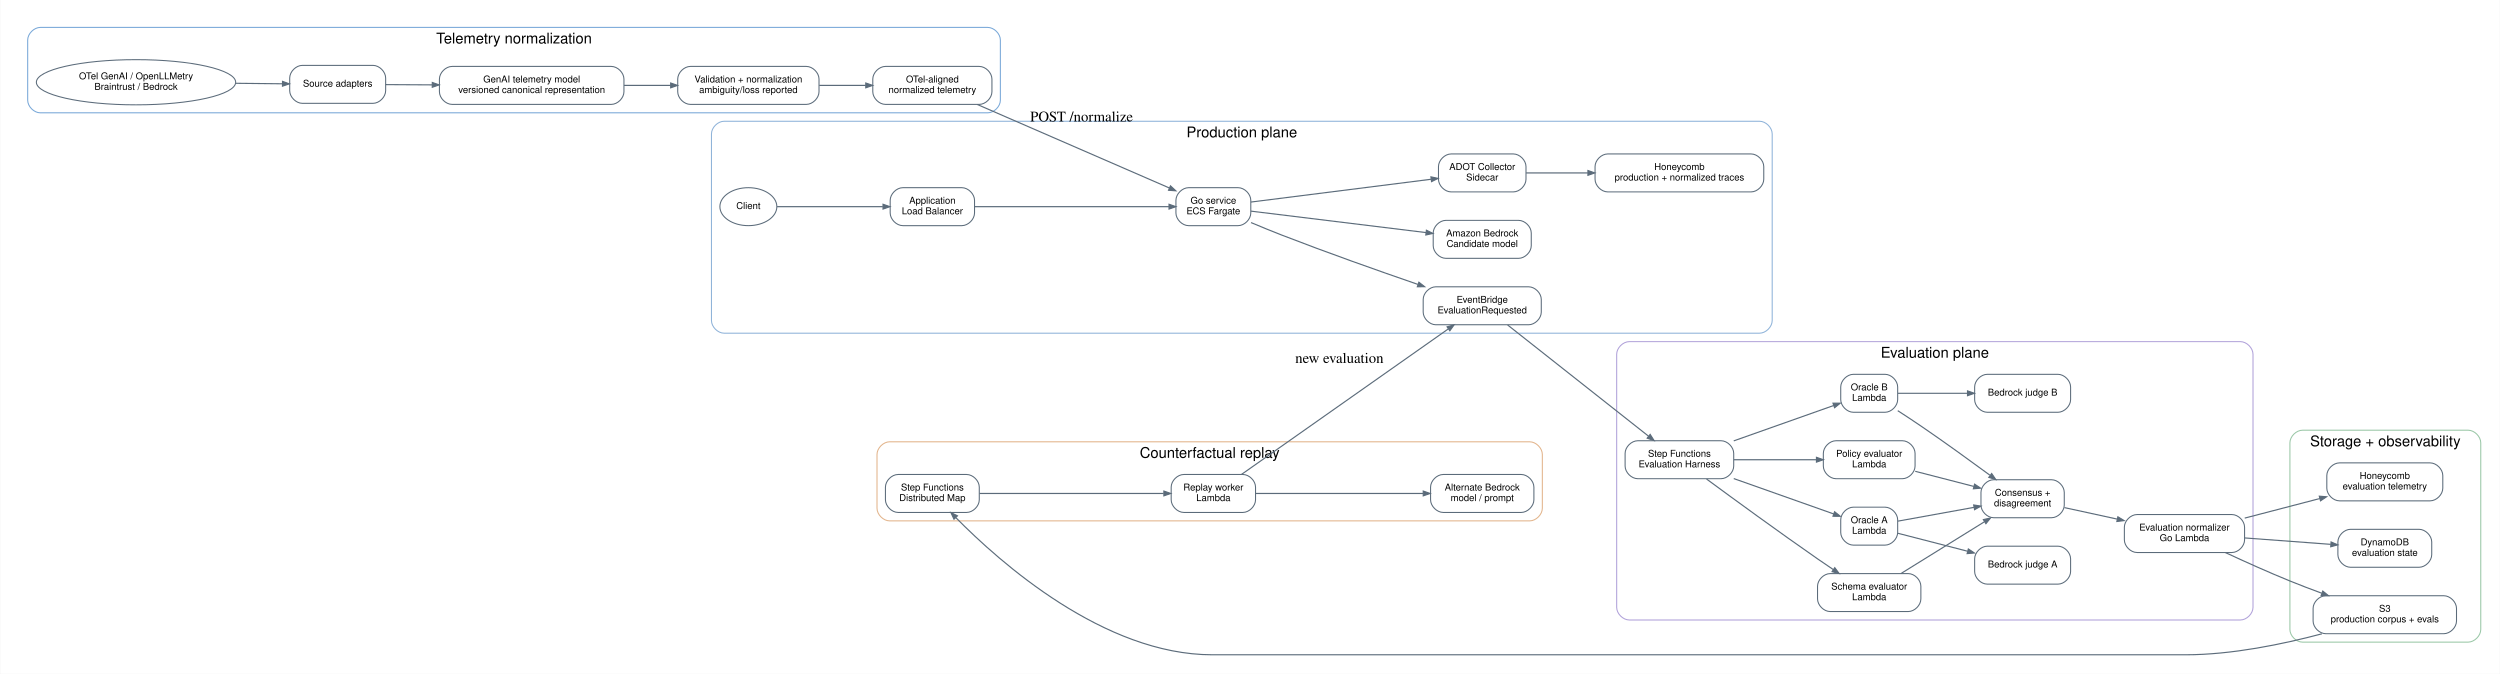
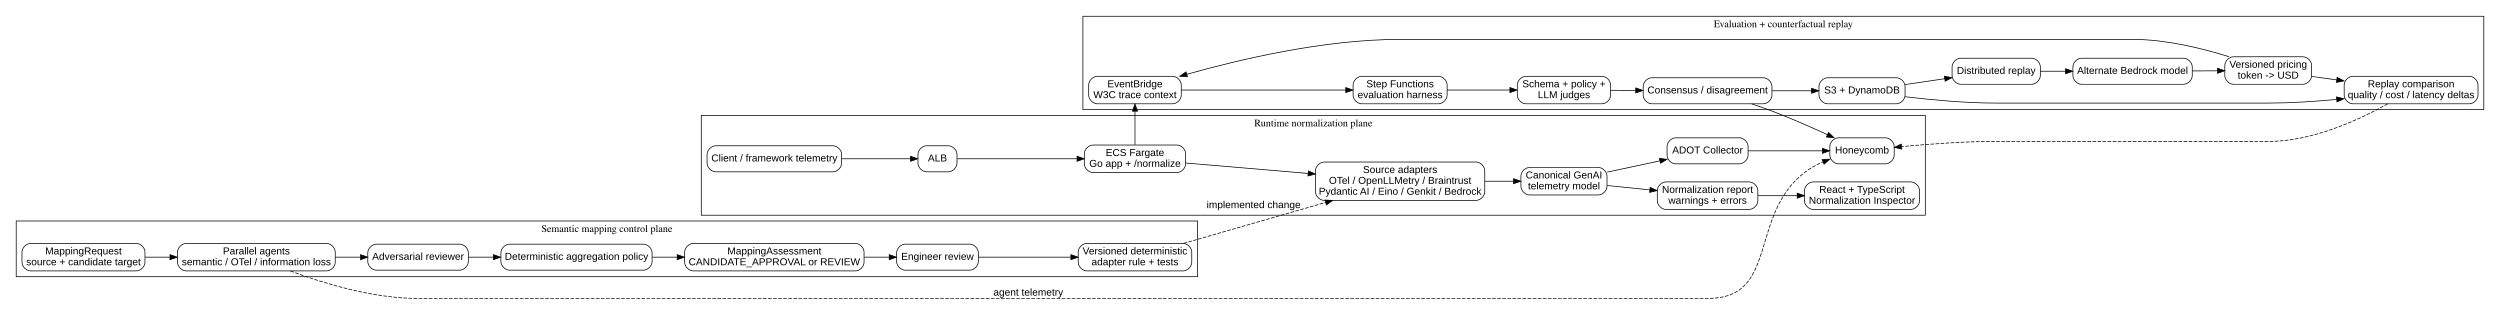
- <svg xmlns="http://www.w3.org/2000/svg" width="2371pt" height="639pt" viewBox="0.00 0.00 2370.50 639.00">
-   <g id="graph0" class="graph" transform="scale(1 1) rotate(0) translate(18 621)">
-     <polygon fill="white" stroke="transparent" points="-18,18 -18,-621 2352.5,-621 2352.5,18 -18,18" />
+ <svg xmlns="http://www.w3.org/2000/svg" width="3456pt" height="427pt" viewBox="0.00 0.00 3455.80 426.80">
+   <g id="graph0" class="graph" transform="scale(1 1) rotate(0) translate(14.4 412.4)">
+     <polygon fill="white" stroke="transparent" points="-14.4,14.4 -14.4,-412.4 3441.4,-412.4 3441.4,14.4 -14.4,14.4" />
    <g id="clust1" class="cluster">
-       <path fill="white" stroke="#79a8d8" d="M20,-514C20,-514 918.5,-514 918.5,-514 924.5,-514 930.5,-520 930.5,-526 930.5,-526 930.5,-583 930.5,-583 930.5,-589 924.5,-595 918.5,-595 918.5,-595 20,-595 20,-595 14,-595 8,-589 8,-583 8,-583 8,-526 8,-526 8,-520 14,-514 20,-514" />
-       <text text-anchor="middle" x="469.25" y="-579.8" font-family="Helvetica,sans-Serif" font-size="14.00">Telemetry normalization</text>
+       <polygon fill="none" stroke="black" points="955,-115 955,-253 2647,-253 2647,-115 955,-115" />
+       <text text-anchor="middle" x="1801" y="-237.8" font-family="Times,serif" font-size="14.00">Runtime normalization plane</text>
    </g>
    <g id="clust2" class="cluster">
-       <path fill="white" stroke="#8fb3d9" d="M668.5,-305C668.5,-305 1650.5,-305 1650.5,-305 1656.5,-305 1662.5,-311 1662.5,-317 1662.5,-317 1662.5,-494 1662.5,-494 1662.5,-500 1656.5,-506 1650.5,-506 1650.5,-506 668.5,-506 668.5,-506 662.5,-506 656.5,-500 656.5,-494 656.5,-494 656.5,-317 656.5,-317 656.5,-311 662.5,-305 668.5,-305" />
-       <text text-anchor="middle" x="1159.5" y="-490.8" font-family="Helvetica,sans-Serif" font-size="14.00">Production plane</text>
+       <polygon fill="none" stroke="black" points="1482.5,-261 1482.5,-390 3419,-390 3419,-261 1482.5,-261" />
+       <text text-anchor="middle" x="2450.75" y="-374.8" font-family="Times,serif" font-size="14.00">Evaluation + counterfactual replay</text>
    </g>
    <g id="clust3" class="cluster">
-       <path fill="white" stroke="#b0a1d9" d="M1527,-33C1527,-33 2106.5,-33 2106.5,-33 2112.5,-33 2118.5,-39 2118.5,-45 2118.5,-45 2118.5,-285 2118.5,-285 2118.5,-291 2112.5,-297 2106.5,-297 2106.5,-297 1527,-297 1527,-297 1521,-297 1515,-291 1515,-285 1515,-285 1515,-45 1515,-45 1515,-39 1521,-33 1527,-33" />
-       <text text-anchor="middle" x="1816.75" y="-281.8" font-family="Helvetica,sans-Serif" font-size="14.00">Evaluation plane</text>
-     </g>
-     <g id="clust4" class="cluster">
-       <path fill="white" stroke="#9ac7a7" d="M2165.5,-12C2165.5,-12 2322.5,-12 2322.5,-12 2328.5,-12 2334.5,-18 2334.5,-24 2334.5,-24 2334.5,-201 2334.5,-201 2334.5,-207 2328.5,-213 2322.5,-213 2322.5,-213 2165.5,-213 2165.5,-213 2159.5,-213 2153.5,-207 2153.5,-201 2153.5,-201 2153.5,-24 2153.5,-24 2153.5,-18 2159.5,-12 2165.5,-12" />
-       <text text-anchor="middle" x="2244" y="-197.8" font-family="Helvetica,sans-Serif" font-size="14.00">Storage + observability</text>
-     </g>
-     <g id="clust5" class="cluster">
-       <path fill="white" stroke="#e2b48b" d="M825.5,-127C825.5,-127 1432.5,-127 1432.5,-127 1438.5,-127 1444.5,-133 1444.5,-139 1444.5,-139 1444.5,-190 1444.5,-190 1444.5,-196 1438.5,-202 1432.5,-202 1432.5,-202 825.5,-202 825.5,-202 819.5,-202 813.5,-196 813.5,-190 813.5,-190 813.5,-139 813.5,-139 813.5,-133 819.5,-127 825.5,-127" />
-       <text text-anchor="middle" x="1129" y="-186.8" font-family="Helvetica,sans-Serif" font-size="14.00">Counterfactual replay</text>
+       <polygon fill="none" stroke="black" points="8,-30 8,-107 1641,-107 1641,-30 8,-30" />
+       <text text-anchor="middle" x="824.5" y="-91.8" font-family="Times,serif" font-size="14.00">Semantic mapping control plane</text>
    </g>
    <g id="node1" class="node">
-       <ellipse fill="white" stroke="#5b6b7a" cx="110.75" cy="-543" rx="94.51" ry="21.43" />
-       <text text-anchor="middle" x="110.75" y="-545.8" font-family="Helvetica,sans-Serif" font-size="9.00">OTel GenAI / OpenLLMetry</text>
-       <text text-anchor="middle" x="110.75" y="-535.8" font-family="Helvetica,sans-Serif" font-size="9.00">Braintrust / Bedrock</text>
+       <path fill="none" stroke="black" d="M1137,-211C1137,-211 975,-211 975,-211 969,-211 963,-205 963,-199 963,-199 963,-187 963,-187 963,-181 969,-175 975,-175 975,-175 1137,-175 1137,-175 1143,-175 1149,-181 1149,-187 1149,-187 1149,-199 1149,-199 1149,-205 1143,-211 1137,-211" />
+       <text text-anchor="middle" x="1056" y="-189.3" font-family="Arial" font-size="14.00">Client / framework telemetry</text>
    </g>
    <g id="node2" class="node">
-       <path fill="white" stroke="#5b6b7a" d="M335.5,-559C335.5,-559 268.5,-559 268.5,-559 262.5,-559 256.5,-553 256.5,-547 256.5,-547 256.5,-535 256.5,-535 256.5,-529 262.5,-523 268.5,-523 268.5,-523 335.5,-523 335.5,-523 341.5,-523 347.5,-529 347.5,-535 347.5,-535 347.5,-547 347.5,-547 347.5,-553 341.5,-559 335.5,-559" />
-       <text text-anchor="middle" x="302" y="-538.8" font-family="Helvetica,sans-Serif" font-size="9.00">Source adapters</text>
+       <path fill="none" stroke="black" d="M1296.5,-211C1296.5,-211 1266.5,-211 1266.5,-211 1260.5,-211 1254.5,-205 1254.5,-199 1254.5,-199 1254.5,-187 1254.5,-187 1254.5,-181 1260.5,-175 1266.5,-175 1266.5,-175 1296.5,-175 1296.5,-175 1302.5,-175 1308.5,-181 1308.5,-187 1308.5,-187 1308.5,-199 1308.5,-199 1308.5,-205 1302.5,-211 1296.5,-211" />
+       <text text-anchor="middle" x="1281.5" y="-189.3" font-family="Arial" font-size="14.00">ALB</text>
    </g>
    <g id="edge1" class="edge">
-       <path fill="none" stroke="#5b6b7a" stroke-width="1.1" d="M205.55,-542.01C220.72,-541.85 235.93,-541.69 249.6,-541.54" />
-       <polygon fill="#5b6b7a" stroke="#5b6b7a" stroke-width="1.1" points="249.71,-543.82 256.18,-541.47 249.66,-539.27 249.71,-543.82" />
+       <path fill="none" stroke="black" d="M1149.2,-193C1182.59,-193 1218.39,-193 1244.16,-193" />
+       <polygon fill="black" stroke="black" points="1244.21,-196.5 1254.21,-193 1244.21,-189.5 1244.21,-196.5" />
    </g>
    <g id="node3" class="node">
-       <path fill="white" stroke="#5b6b7a" d="M561.5,-558C561.5,-558 410.5,-558 410.5,-558 404.5,-558 398.5,-552 398.5,-546 398.5,-546 398.5,-534 398.5,-534 398.5,-528 404.5,-522 410.5,-522 410.5,-522 561.5,-522 561.5,-522 567.5,-522 573.5,-528 573.5,-534 573.5,-534 573.5,-546 573.5,-546 573.5,-552 567.5,-558 561.5,-558" />
-       <text text-anchor="middle" x="486" y="-542.8" font-family="Helvetica,sans-Serif" font-size="9.00">GenAI telemetry model</text>
-       <text text-anchor="middle" x="486" y="-532.8" font-family="Helvetica,sans-Serif" font-size="9.00">versioned canonical representation</text>
+       <path fill="none" stroke="black" d="M1612.5,-212C1612.5,-212 1496.5,-212 1496.5,-212 1490.5,-212 1484.5,-206 1484.5,-200 1484.5,-200 1484.5,-186 1484.5,-186 1484.5,-180 1490.5,-174 1496.5,-174 1496.5,-174 1612.5,-174 1612.5,-174 1618.5,-174 1624.5,-180 1624.5,-186 1624.5,-186 1624.5,-200 1624.5,-200 1624.5,-206 1618.5,-212 1612.5,-212" />
+       <text text-anchor="middle" x="1554.5" y="-196.8" font-family="Arial" font-size="14.00">ECS Fargate</text>
+       <text text-anchor="middle" x="1554.5" y="-181.8" font-family="Arial" font-size="14.00">Go app + /normalize</text>
    </g>
    <g id="edge2" class="edge">
-       <path fill="none" stroke="#5b6b7a" stroke-width="1.1" d="M347.53,-540.76C360.97,-540.68 376.26,-540.6 391.65,-540.51" />
-       <polygon fill="#5b6b7a" stroke="#5b6b7a" stroke-width="1.1" points="391.75,-542.79 398.24,-540.48 391.73,-538.24 391.75,-542.79" />
+       <path fill="none" stroke="black" d="M1308.98,-193C1346.91,-193 1418.29,-193 1474.18,-193" />
+       <polygon fill="black" stroke="black" points="1474.42,-196.5 1484.42,-193 1474.42,-189.5 1474.42,-196.5" />
    </g>
    <g id="node4" class="node">
-       <path fill="white" stroke="#5b6b7a" d="M746.5,-558C746.5,-558 636.5,-558 636.5,-558 630.5,-558 624.5,-552 624.5,-546 624.5,-546 624.5,-534 624.5,-534 624.5,-528 630.5,-522 636.5,-522 636.5,-522 746.5,-522 746.5,-522 752.5,-522 758.5,-528 758.5,-534 758.5,-534 758.5,-546 758.5,-546 758.5,-552 752.5,-558 746.5,-558" />
-       <text text-anchor="middle" x="691.5" y="-542.8" font-family="Helvetica,sans-Serif" font-size="9.00">Validation + normalization</text>
-       <text text-anchor="middle" x="691.5" y="-532.8" font-family="Helvetica,sans-Serif" font-size="9.00">ambiguity/loss reported</text>
+       <path fill="none" stroke="black" d="M2026,-188.5C2026,-188.5 1816,-188.5 1816,-188.5 1810,-188.5 1804,-182.5 1804,-176.5 1804,-176.5 1804,-147.5 1804,-147.5 1804,-141.5 1810,-135.5 1816,-135.5 1816,-135.5 2026,-135.5 2026,-135.5 2032,-135.5 2038,-141.5 2038,-147.5 2038,-147.5 2038,-176.5 2038,-176.5 2038,-182.5 2032,-188.5 2026,-188.5" />
+       <text text-anchor="middle" x="1921" y="-173.3" font-family="Arial" font-size="14.00">Source adapters</text>
+       <text text-anchor="middle" x="1921" y="-158.3" font-family="Arial" font-size="14.00">OTel / OpenLLMetry / Braintrust</text>
+       <text text-anchor="middle" x="1921" y="-143.3" font-family="Arial" font-size="14.00">Pydantic AI / Eino / Genkit / Bedrock</text>
    </g>
    <g id="edge3" class="edge">
-       <path fill="none" stroke="#5b6b7a" stroke-width="1.1" d="M573.6,-540C588.33,-540 603.49,-540 617.82,-540" />
-       <polygon fill="#5b6b7a" stroke="#5b6b7a" stroke-width="1.1" points="617.83,-542.28 624.33,-540 617.83,-537.73 617.83,-542.28" />
+       <path fill="none" stroke="black" d="M1624.92,-187.1C1672.56,-183.04 1737.16,-177.55 1793.77,-172.74" />
+       <polygon fill="black" stroke="black" points="1794.21,-176.21 1803.88,-171.88 1793.62,-169.24 1794.21,-176.21" />
+     </g>
+     <g id="node10" class="node">
+       <path fill="none" stroke="black" d="M1606.5,-307C1606.5,-307 1502.5,-307 1502.5,-307 1496.5,-307 1490.5,-301 1490.5,-295 1490.5,-295 1490.5,-281 1490.5,-281 1490.5,-275 1496.5,-269 1502.5,-269 1502.5,-269 1606.5,-269 1606.5,-269 1612.5,-269 1618.5,-275 1618.5,-281 1618.5,-281 1618.5,-295 1618.5,-295 1618.5,-301 1612.5,-307 1606.5,-307" />
+       <text text-anchor="middle" x="1554.5" y="-291.8" font-family="Arial" font-size="14.00">EventBridge</text>
+       <text text-anchor="middle" x="1554.5" y="-276.8" font-family="Arial" font-size="14.00">W3C trace context</text>
+     </g>
+     <g id="edge9" class="edge">
+       <path fill="none" stroke="black" d="M1554.5,-212.3C1554.5,-227.74 1554.5,-243.19 1554.5,-258.63" />
+       <polygon fill="black" stroke="black" points="1551,-258.78 1554.5,-268.78 1558,-258.78 1551,-258.78" />
    </g>
    <g id="node5" class="node">
-       <path fill="white" stroke="#5b6b7a" d="M910.5,-558C910.5,-558 821.5,-558 821.5,-558 815.5,-558 809.5,-552 809.5,-546 809.5,-546 809.5,-534 809.5,-534 809.5,-528 815.5,-522 821.5,-522 821.5,-522 910.5,-522 910.5,-522 916.5,-522 922.5,-528 922.5,-534 922.5,-534 922.5,-546 922.5,-546 922.5,-552 916.5,-558 910.5,-558" />
-       <text text-anchor="middle" x="866" y="-542.8" font-family="Helvetica,sans-Serif" font-size="9.00">OTel-aligned</text>
-       <text text-anchor="middle" x="866" y="-532.8" font-family="Helvetica,sans-Serif" font-size="9.00">normalized telemetry</text>
+       <path fill="none" stroke="black" d="M2195,-181C2195,-181 2100,-181 2100,-181 2094,-181 2088,-175 2088,-169 2088,-169 2088,-155 2088,-155 2088,-149 2094,-143 2100,-143 2100,-143 2195,-143 2195,-143 2201,-143 2207,-149 2207,-155 2207,-155 2207,-169 2207,-169 2207,-175 2201,-181 2195,-181" />
+       <text text-anchor="middle" x="2147.5" y="-165.8" font-family="Arial" font-size="14.00">Canonical GenAI</text>
+       <text text-anchor="middle" x="2147.5" y="-150.8" font-family="Arial" font-size="14.00">telemetry model</text>
    </g>
    <g id="edge4" class="edge">
-       <path fill="none" stroke="#5b6b7a" stroke-width="1.1" d="M758.7,-540C773.21,-540 788.51,-540 802.84,-540" />
-       <polygon fill="#5b6b7a" stroke="#5b6b7a" stroke-width="1.1" points="802.86,-542.28 809.36,-540 802.86,-537.73 802.86,-542.28" />
+       <path fill="none" stroke="black" d="M2038.2,-162C2051.65,-162 2065.03,-162 2077.57,-162" />
+       <polygon fill="black" stroke="black" points="2077.87,-165.5 2087.87,-162 2077.87,-158.5 2077.87,-165.5" />
+     </g>
+     <g id="node6" class="node">
+       <path fill="none" stroke="black" d="M2403.5,-161C2403.5,-161 2288.5,-161 2288.5,-161 2282.5,-161 2276.5,-155 2276.5,-149 2276.5,-149 2276.5,-135 2276.5,-135 2276.5,-129 2282.5,-123 2288.5,-123 2288.5,-123 2403.5,-123 2403.5,-123 2409.5,-123 2415.5,-129 2415.5,-135 2415.5,-135 2415.5,-149 2415.5,-149 2415.5,-155 2409.5,-161 2403.5,-161" />
+       <text text-anchor="middle" x="2346" y="-145.8" font-family="Arial" font-size="14.00">Normalization report</text>
+       <text text-anchor="middle" x="2346" y="-130.8" font-family="Arial" font-size="14.00">warnings + errors</text>
+     </g>
+     <g id="edge5" class="edge">
+       <path fill="none" stroke="black" d="M2207.19,-156.03C2225.68,-154.14 2246.41,-152.03 2266.07,-150.03" />
+       <polygon fill="black" stroke="black" points="2266.65,-153.49 2276.24,-149 2265.94,-146.53 2266.65,-153.49" />
    </g>
    <g id="node8" class="node">
-       <path fill="white" stroke="#5b6b7a" d="M1156,-443C1156,-443 1109,-443 1109,-443 1103,-443 1097,-437 1097,-431 1097,-431 1097,-419 1097,-419 1097,-413 1103,-407 1109,-407 1109,-407 1156,-407 1156,-407 1162,-407 1168,-413 1168,-419 1168,-419 1168,-431 1168,-431 1168,-437 1162,-443 1156,-443" />
-       <text text-anchor="middle" x="1132.5" y="-427.8" font-family="Helvetica,sans-Serif" font-size="9.00">Go service</text>
-       <text text-anchor="middle" x="1132.5" y="-417.8" font-family="Helvetica,sans-Serif" font-size="9.00">ECS Fargate</text>
+       <path fill="none" stroke="black" d="M2390,-222C2390,-222 2302,-222 2302,-222 2296,-222 2290,-216 2290,-210 2290,-210 2290,-198 2290,-198 2290,-192 2296,-186 2302,-186 2302,-186 2390,-186 2390,-186 2396,-186 2402,-192 2402,-198 2402,-198 2402,-210 2402,-210 2402,-216 2396,-222 2390,-222" />
+       <text text-anchor="middle" x="2346" y="-200.3" font-family="Arial" font-size="14.00">ADOT Collector</text>
+     </g>
+     <g id="edge7" class="edge">
+       <path fill="none" stroke="black" d="M2207.19,-174.54C2230.15,-179.45 2256.56,-185.1 2280.09,-190.13" />
+       <polygon fill="black" stroke="black" points="2279.46,-193.57 2289.97,-192.24 2280.93,-186.73 2279.46,-193.57" />
+     </g>
+     <g id="node7" class="node">
+       <path fill="none" stroke="black" d="M2627,-161C2627,-161 2492,-161 2492,-161 2486,-161 2480,-155 2480,-149 2480,-149 2480,-135 2480,-135 2480,-129 2486,-123 2492,-123 2492,-123 2627,-123 2627,-123 2633,-123 2639,-129 2639,-135 2639,-135 2639,-149 2639,-149 2639,-155 2633,-161 2627,-161" />
+       <text text-anchor="middle" x="2559.5" y="-145.8" font-family="Arial" font-size="14.00">React + TypeScript</text>
+       <text text-anchor="middle" x="2559.5" y="-130.8" font-family="Arial" font-size="14.00">Normalization Inspector</text>
+     </g>
+     <g id="edge6" class="edge">
+       <path fill="none" stroke="black" d="M2415.67,-142C2432.89,-142 2451.61,-142 2469.66,-142" />
+       <polygon fill="black" stroke="black" points="2469.9,-145.5 2479.9,-142 2469.9,-138.5 2469.9,-145.5" />
+     </g>
+     <g id="node9" class="node">
+       <path fill="none" stroke="black" d="M2592,-222C2592,-222 2527,-222 2527,-222 2521,-222 2515,-216 2515,-210 2515,-210 2515,-198 2515,-198 2515,-192 2521,-186 2527,-186 2527,-186 2592,-186 2592,-186 2598,-186 2604,-192 2604,-198 2604,-198 2604,-210 2604,-210 2604,-216 2598,-222 2592,-222" />
+       <text text-anchor="middle" x="2559.5" y="-200.3" font-family="Arial" font-size="14.00">Honeycomb</text>
+     </g>
+     <g id="edge8" class="edge">
+       <path fill="none" stroke="black" d="M2402.02,-204C2433.58,-204 2473.04,-204 2504.44,-204" />
+       <polygon fill="black" stroke="black" points="2504.75,-207.5 2514.75,-204 2504.75,-200.5 2504.75,-207.5" />
+     </g>
+     <g id="node11" class="node">
+       <path fill="none" stroke="black" d="M1974,-307C1974,-307 1868,-307 1868,-307 1862,-307 1856,-301 1856,-295 1856,-295 1856,-281 1856,-281 1856,-275 1862,-269 1868,-269 1868,-269 1974,-269 1974,-269 1980,-269 1986,-275 1986,-281 1986,-281 1986,-295 1986,-295 1986,-301 1980,-307 1974,-307" />
+       <text text-anchor="middle" x="1921" y="-291.8" font-family="Arial" font-size="14.00">Step Functions</text>
+       <text text-anchor="middle" x="1921" y="-276.8" font-family="Arial" font-size="14.00">evaluation harness</text>
+     </g>
+     <g id="edge10" class="edge">
+       <path fill="none" stroke="black" d="M1618.57,-288C1681.76,-288 1778.97,-288 1845.82,-288" />
+       <polygon fill="black" stroke="black" points="1845.86,-291.5 1855.86,-288 1845.86,-284.5 1845.86,-291.5" />
+     </g>
+     <g id="node12" class="node">
+       <path fill="none" stroke="black" d="M2200,-307C2200,-307 2095,-307 2095,-307 2089,-307 2083,-301 2083,-295 2083,-295 2083,-281 2083,-281 2083,-275 2089,-269 2095,-269 2095,-269 2200,-269 2200,-269 2206,-269 2212,-275 2212,-281 2212,-281 2212,-295 2212,-295 2212,-301 2206,-307 2200,-307" />
+       <text text-anchor="middle" x="2147.5" y="-291.8" font-family="Arial" font-size="14.00">Schema + policy +</text>
+       <text text-anchor="middle" x="2147.5" y="-276.8" font-family="Arial" font-size="14.00">LLM judges</text>
    </g>
    <g id="edge11" class="edge">
-       <path fill="none" stroke="#5b6b7a" stroke-width="1.1" d="M908.62,-521.9C958.43,-500.25 1041.28,-464.23 1090.72,-442.73" />
-       <polygon fill="#5b6b7a" stroke="#5b6b7a" stroke-width="1.1" points="1091.82,-444.74 1096.87,-440.06 1090,-440.56 1091.82,-444.74" />
-       <text text-anchor="middle" x="1007.5" y="-505.8" font-family="Times,serif" font-size="14.00">POST /normalize</text>
-     </g>
-     <g id="node6" class="node">
-       <ellipse fill="white" stroke="#5b6b7a" cx="691.5" cy="-425" rx="27" ry="18" />
-       <text text-anchor="middle" x="691.5" y="-422.8" font-family="Helvetica,sans-Serif" font-size="9.00">Client</text>
-     </g>
-     <g id="node7" class="node">
-       <path fill="white" stroke="#5b6b7a" d="M894,-443C894,-443 838,-443 838,-443 832,-443 826,-437 826,-431 826,-431 826,-419 826,-419 826,-413 832,-407 838,-407 838,-407 894,-407 894,-407 900,-407 906,-413 906,-419 906,-419 906,-431 906,-431 906,-437 900,-443 894,-443" />
-       <text text-anchor="middle" x="866" y="-427.8" font-family="Helvetica,sans-Serif" font-size="9.00">Application</text>
-       <text text-anchor="middle" x="866" y="-417.8" font-family="Helvetica,sans-Serif" font-size="9.00">Load Balancer</text>
-     </g>
-     <g id="edge5" class="edge">
-       <path fill="none" stroke="#5b6b7a" stroke-width="1.1" d="M718.7,-425C745.28,-425 786.95,-425 819.03,-425" />
-       <polygon fill="#5b6b7a" stroke="#5b6b7a" stroke-width="1.1" points="819.22,-427.28 825.72,-425 819.22,-422.73 819.22,-427.28" />
-     </g>
-     <g id="edge6" class="edge">
-       <path fill="none" stroke="#5b6b7a" stroke-width="1.1" d="M906.03,-425C955.4,-425 1040.04,-425 1090.39,-425" />
-       <polygon fill="#5b6b7a" stroke="#5b6b7a" stroke-width="1.1" points="1090.46,-427.28 1096.96,-425 1090.46,-422.73 1090.46,-427.28" />
-     </g>
-     <g id="node9" class="node">
-       <path fill="white" stroke="#5b6b7a" d="M1422,-412C1422,-412 1353,-412 1353,-412 1347,-412 1341,-406 1341,-400 1341,-400 1341,-388 1341,-388 1341,-382 1347,-376 1353,-376 1353,-376 1422,-376 1422,-376 1428,-376 1434,-382 1434,-388 1434,-388 1434,-400 1434,-400 1434,-406 1428,-412 1422,-412" />
-       <text text-anchor="middle" x="1387.5" y="-396.8" font-family="Helvetica,sans-Serif" font-size="9.00">Amazon Bedrock</text>
-       <text text-anchor="middle" x="1387.5" y="-386.8" font-family="Helvetica,sans-Serif" font-size="9.00">Candidate model</text>
-     </g>
-     <g id="edge7" class="edge">
-       <path fill="none" stroke="#5b6b7a" stroke-width="1.1" d="M1168.15,-420.75C1211.02,-415.5 1284.43,-406.51 1334.18,-400.41" />
-       <polygon fill="#5b6b7a" stroke="#5b6b7a" stroke-width="1.1" points="1334.55,-402.66 1340.73,-399.61 1334,-398.14 1334.55,-402.66" />
-     </g>
-     <g id="node10" class="node">
-       <path fill="white" stroke="#5b6b7a" d="M1417,-475C1417,-475 1358,-475 1358,-475 1352,-475 1346,-469 1346,-463 1346,-463 1346,-451 1346,-451 1346,-445 1352,-439 1358,-439 1358,-439 1417,-439 1417,-439 1423,-439 1429,-445 1429,-451 1429,-451 1429,-463 1429,-463 1429,-469 1423,-475 1417,-475" />
-       <text text-anchor="middle" x="1387.5" y="-459.8" font-family="Helvetica,sans-Serif" font-size="9.00">ADOT Collector</text>
-       <text text-anchor="middle" x="1387.5" y="-449.8" font-family="Helvetica,sans-Serif" font-size="9.00">Sidecar</text>
-     </g>
-     <g id="edge8" class="edge">
-       <path fill="none" stroke="#5b6b7a" stroke-width="1.1" d="M1168.15,-429.38C1212.45,-434.98 1289.34,-444.71 1339.05,-451" />
-       <polygon fill="#5b6b7a" stroke="#5b6b7a" stroke-width="1.1" points="1338.85,-453.27 1345.58,-451.82 1339.42,-448.75 1338.85,-453.27" />
-     </g>
-     <g id="node12" class="node">
-       <path fill="white" stroke="#5b6b7a" d="M1431.5,-349C1431.5,-349 1343.5,-349 1343.5,-349 1337.5,-349 1331.5,-343 1331.5,-337 1331.5,-337 1331.5,-325 1331.5,-325 1331.5,-319 1337.5,-313 1343.5,-313 1343.5,-313 1431.5,-313 1431.5,-313 1437.5,-313 1443.5,-319 1443.5,-325 1443.5,-325 1443.5,-337 1443.5,-337 1443.5,-343 1437.5,-349 1431.5,-349" />
-       <text text-anchor="middle" x="1387.5" y="-333.8" font-family="Helvetica,sans-Serif" font-size="9.00">EventBridge</text>
-       <text text-anchor="middle" x="1387.5" y="-323.8" font-family="Helvetica,sans-Serif" font-size="9.00">EvaluationRequested</text>
-     </g>
-     <g id="edge10" class="edge">
-       <path fill="none" stroke="#5b6b7a" stroke-width="1.1" d="M1168.23,-409.91C1177.68,-405.93 1187.95,-401.71 1197.5,-398 1240.31,-381.4 1289.16,-364.12 1326.48,-351.27" />
-       <polygon fill="#5b6b7a" stroke="#5b6b7a" stroke-width="1.1" points="1327.43,-353.35 1332.84,-349.09 1325.95,-349.05 1327.43,-353.35" />
-     </g>
-     <g id="node11" class="node">
-       <path fill="white" stroke="#5b6b7a" d="M1642.5,-475C1642.5,-475 1506.5,-475 1506.5,-475 1500.5,-475 1494.5,-469 1494.5,-463 1494.5,-463 1494.5,-451 1494.5,-451 1494.5,-445 1500.5,-439 1506.5,-439 1506.5,-439 1642.5,-439 1642.5,-439 1648.5,-439 1654.5,-445 1654.5,-451 1654.5,-451 1654.5,-463 1654.5,-463 1654.5,-469 1648.5,-475 1642.5,-475" />
-       <text text-anchor="middle" x="1574.5" y="-459.8" font-family="Helvetica,sans-Serif" font-size="9.00">Honeycomb</text>
-       <text text-anchor="middle" x="1574.5" y="-449.8" font-family="Helvetica,sans-Serif" font-size="9.00">production + normalized traces</text>
-     </g>
-     <g id="edge9" class="edge">
-       <path fill="none" stroke="#5b6b7a" stroke-width="1.1" d="M1429.1,-457C1446.38,-457 1467.23,-457 1487.64,-457" />
-       <polygon fill="#5b6b7a" stroke="#5b6b7a" stroke-width="1.1" points="1487.75,-459.28 1494.25,-457 1487.75,-454.73 1487.75,-459.28" />
+       <path fill="none" stroke="black" d="M1986.03,-288C2013.04,-288 2044.65,-288 2072.64,-288" />
+       <polygon fill="black" stroke="black" points="2072.77,-291.5 2082.77,-288 2072.77,-284.5 2072.77,-291.5" />
    </g>
    <g id="node13" class="node">
-       <path fill="white" stroke="#5b6b7a" d="M1614,-203C1614,-203 1535,-203 1535,-203 1529,-203 1523,-197 1523,-191 1523,-191 1523,-179 1523,-179 1523,-173 1529,-167 1535,-167 1535,-167 1614,-167 1614,-167 1620,-167 1626,-173 1626,-179 1626,-179 1626,-191 1626,-191 1626,-197 1620,-203 1614,-203" />
-       <text text-anchor="middle" x="1574.5" y="-187.8" font-family="Helvetica,sans-Serif" font-size="9.00">Step Functions</text>
-       <text text-anchor="middle" x="1574.5" y="-177.8" font-family="Helvetica,sans-Serif" font-size="9.00">Evaluation Harness</text>
+       <path fill="none" stroke="black" d="M2423,-305C2423,-305 2269,-305 2269,-305 2263,-305 2257,-299 2257,-293 2257,-293 2257,-281 2257,-281 2257,-275 2263,-269 2269,-269 2269,-269 2423,-269 2423,-269 2429,-269 2435,-275 2435,-281 2435,-281 2435,-293 2435,-293 2435,-299 2429,-305 2423,-305" />
+       <text text-anchor="middle" x="2346" y="-283.3" font-family="Arial" font-size="14.00">Consensus / disagreement</text>
    </g>
    <g id="edge12" class="edge">
-       <path fill="none" stroke="#5b6b7a" stroke-width="1.1" d="M1411.56,-312.8C1445.44,-286.07 1508.62,-236.21 1545.24,-207.3" />
-       <polygon fill="#5b6b7a" stroke="#5b6b7a" stroke-width="1.1" points="1546.76,-209.01 1550.45,-203.2 1543.94,-205.44 1546.76,-209.01" />
+       <path fill="none" stroke="black" d="M2212.03,-287.68C2223.04,-287.62 2234.72,-287.56 2246.41,-287.5" />
+       <polygon fill="black" stroke="black" points="2246.69,-291 2256.67,-287.45 2246.65,-284 2246.69,-291" />
+     </g>
+     <g id="edge18" class="edge">
+       <path fill="none" stroke="black" d="M2406.95,-268.91C2416.4,-265.78 2426.01,-262.42 2435,-259 2460.74,-249.21 2488.83,-236.84 2511.71,-226.31" />
+       <polygon fill="black" stroke="black" points="2513.24,-229.46 2520.85,-222.08 2510.3,-223.1 2513.24,-229.46" />
    </g>
    <g id="node14" class="node">
-       <path fill="white" stroke="#5b6b7a" d="M1791.5,-77C1791.5,-77 1717.5,-77 1717.5,-77 1711.5,-77 1705.5,-71 1705.5,-65 1705.5,-65 1705.5,-53 1705.5,-53 1705.5,-47 1711.5,-41 1717.5,-41 1717.5,-41 1791.5,-41 1791.5,-41 1797.5,-41 1803.5,-47 1803.5,-53 1803.5,-53 1803.5,-65 1803.5,-65 1803.5,-71 1797.5,-77 1791.5,-77" />
-       <text text-anchor="middle" x="1754.5" y="-61.8" font-family="Helvetica,sans-Serif" font-size="9.00">Schema evaluator</text>
-       <text text-anchor="middle" x="1754.5" y="-51.8" font-family="Helvetica,sans-Serif" font-size="9.00">Lambda</text>
+       <path fill="none" stroke="black" d="M2607,-305C2607,-305 2512,-305 2512,-305 2506,-305 2500,-299 2500,-293 2500,-293 2500,-281 2500,-281 2500,-275 2506,-269 2512,-269 2512,-269 2607,-269 2607,-269 2613,-269 2619,-275 2619,-281 2619,-281 2619,-293 2619,-293 2619,-299 2613,-305 2607,-305" />
+       <text text-anchor="middle" x="2559.5" y="-283.3" font-family="Arial" font-size="14.00">S3 + DynamoDB</text>
    </g>
    <g id="edge13" class="edge">
-       <path fill="none" stroke="#5b6b7a" stroke-width="1.1" d="M1600.23,-166.7C1626.23,-147.54 1668.45,-116.74 1705.5,-91 1710.34,-87.64 1715.48,-84.14 1720.54,-80.74" />
-       <polygon fill="#5b6b7a" stroke="#5b6b7a" stroke-width="1.1" points="1721.84,-82.61 1725.97,-77.1 1719.3,-78.83 1721.84,-82.61" />
+       <path fill="none" stroke="black" d="M2435.16,-287C2453.36,-287 2472.26,-287 2489.65,-287" />
+       <polygon fill="black" stroke="black" points="2489.69,-290.5 2499.69,-287 2489.69,-283.5 2489.69,-290.5" />
    </g>
    <g id="node15" class="node">
-       <path fill="white" stroke="#5b6b7a" d="M1786,-203C1786,-203 1723,-203 1723,-203 1717,-203 1711,-197 1711,-191 1711,-191 1711,-179 1711,-179 1711,-173 1717,-167 1723,-167 1723,-167 1786,-167 1786,-167 1792,-167 1798,-173 1798,-179 1798,-179 1798,-191 1798,-191 1798,-197 1792,-203 1786,-203" />
-       <text text-anchor="middle" x="1754.5" y="-187.8" font-family="Helvetica,sans-Serif" font-size="9.00">Policy evaluator</text>
-       <text text-anchor="middle" x="1754.5" y="-177.8" font-family="Helvetica,sans-Serif" font-size="9.00">Lambda</text>
+       <path fill="none" stroke="black" d="M2794,-332C2794,-332 2696,-332 2696,-332 2690,-332 2684,-326 2684,-320 2684,-320 2684,-308 2684,-308 2684,-302 2690,-296 2696,-296 2696,-296 2794,-296 2794,-296 2800,-296 2806,-302 2806,-308 2806,-308 2806,-320 2806,-320 2806,-326 2800,-332 2794,-332" />
+       <text text-anchor="middle" x="2745" y="-310.3" font-family="Arial" font-size="14.00">Distributed replay</text>
    </g>
    <g id="edge14" class="edge">
-       <path fill="none" stroke="#5b6b7a" stroke-width="1.1" d="M1626.04,-185C1650.56,-185 1679.9,-185 1704.25,-185" />
-       <polygon fill="#5b6b7a" stroke="#5b6b7a" stroke-width="1.1" points="1704.48,-187.28 1710.98,-185 1704.48,-182.73 1704.48,-187.28" />
+       <path fill="none" stroke="black" d="M2619.07,-295.62C2636.5,-298.18 2655.78,-301.02 2673.87,-303.68" />
+       <polygon fill="black" stroke="black" points="2673.38,-307.15 2683.78,-305.14 2674.4,-300.22 2673.38,-307.15" />
+     </g>
+     <g id="node18" class="node">
+       <path fill="none" stroke="black" d="M3399,-307C3399,-307 3238,-307 3238,-307 3232,-307 3226,-301 3226,-295 3226,-295 3226,-281 3226,-281 3226,-275 3232,-269 3238,-269 3238,-269 3399,-269 3399,-269 3405,-269 3411,-275 3411,-281 3411,-281 3411,-295 3411,-295 3411,-301 3405,-307 3399,-307" />
+       <text text-anchor="middle" x="3318.5" y="-291.8" font-family="Arial" font-size="14.00">Replay comparison</text>
+       <text text-anchor="middle" x="3318.5" y="-276.8" font-family="Arial" font-size="14.00">quality / cost / latency deltas</text>
+     </g>
+     <g id="edge19" class="edge">
+       <path fill="none" stroke="black" d="M2619.05,-278.8C2655.02,-274.45 2702.09,-270 2744,-270 2744,-270 2744,-270 3122,-270 3152.47,-270 3185.5,-272.19 3215.58,-275.05" />
+       <polygon fill="black" stroke="black" points="3215.37,-278.55 3225.67,-276.04 3216.06,-271.58 3215.37,-278.55" />
    </g>
    <g id="node16" class="node">
-       <path fill="white" stroke="#5b6b7a" d="M1769.5,-140C1769.5,-140 1739.5,-140 1739.5,-140 1733.5,-140 1727.5,-134 1727.5,-128 1727.5,-128 1727.5,-116 1727.5,-116 1727.5,-110 1733.5,-104 1739.5,-104 1739.5,-104 1769.5,-104 1769.5,-104 1775.5,-104 1781.5,-110 1781.5,-116 1781.5,-116 1781.5,-128 1781.5,-128 1781.5,-134 1775.5,-140 1769.5,-140" />
-       <text text-anchor="middle" x="1754.5" y="-124.8" font-family="Helvetica,sans-Serif" font-size="9.00">Oracle A</text>
-       <text text-anchor="middle" x="1754.5" y="-114.8" font-family="Helvetica,sans-Serif" font-size="9.00">Lambda</text>
+       <path fill="none" stroke="black" d="M3004,-332C3004,-332 2863,-332 2863,-332 2857,-332 2851,-326 2851,-320 2851,-320 2851,-308 2851,-308 2851,-302 2857,-296 2863,-296 2863,-296 3004,-296 3004,-296 3010,-296 3016,-302 3016,-308 3016,-308 3016,-320 3016,-320 3016,-326 3010,-332 3004,-332" />
+       <text text-anchor="middle" x="2933.5" y="-310.3" font-family="Arial" font-size="14.00">Alternate Bedrock model</text>
    </g>
    <g id="edge15" class="edge">
-       <path fill="none" stroke="#5b6b7a" stroke-width="1.1" d="M1626.04,-167.12C1656.49,-156.34 1694.37,-142.93 1720.9,-133.54" />
-       <polygon fill="#5b6b7a" stroke="#5b6b7a" stroke-width="1.1" points="1721.68,-135.68 1727.05,-131.36 1720.16,-131.39 1721.68,-135.68" />
+       <path fill="none" stroke="black" d="M2806.04,-314C2817.07,-314 2828.82,-314 2840.55,-314" />
+       <polygon fill="black" stroke="black" points="2840.82,-317.5 2850.82,-314 2840.82,-310.5 2840.82,-317.5" />
    </g>
    <g id="node17" class="node">
-       <path fill="white" stroke="#5b6b7a" d="M1769.5,-266C1769.5,-266 1739.5,-266 1739.5,-266 1733.5,-266 1727.5,-260 1727.5,-254 1727.5,-254 1727.5,-242 1727.5,-242 1727.5,-236 1733.5,-230 1739.5,-230 1739.5,-230 1769.5,-230 1769.5,-230 1775.5,-230 1781.5,-236 1781.5,-242 1781.5,-242 1781.5,-254 1781.5,-254 1781.5,-260 1775.5,-266 1769.5,-266" />
-       <text text-anchor="middle" x="1754.5" y="-250.8" font-family="Helvetica,sans-Serif" font-size="9.00">Oracle B</text>
-       <text text-anchor="middle" x="1754.5" y="-240.8" font-family="Helvetica,sans-Serif" font-size="9.00">Lambda</text>
+       <path fill="none" stroke="black" d="M3169,-334C3169,-334 3073,-334 3073,-334 3067,-334 3061,-328 3061,-322 3061,-322 3061,-308 3061,-308 3061,-302 3067,-296 3073,-296 3073,-296 3169,-296 3169,-296 3175,-296 3181,-302 3181,-308 3181,-308 3181,-322 3181,-322 3181,-328 3175,-334 3169,-334" />
+       <text text-anchor="middle" x="3121" y="-318.8" font-family="Arial" font-size="14.00">Versioned pricing</text>
+       <text text-anchor="middle" x="3121" y="-303.8" font-family="Arial" font-size="14.00">token -&gt; USD</text>
    </g>
    <g id="edge16" class="edge">
-       <path fill="none" stroke="#5b6b7a" stroke-width="1.1" d="M1626.04,-202.88C1656.49,-213.66 1694.37,-227.07 1720.9,-236.46" />
-       <polygon fill="#5b6b7a" stroke="#5b6b7a" stroke-width="1.1" points="1720.16,-238.61 1727.05,-238.64 1721.68,-234.32 1720.16,-238.61" />
+       <path fill="none" stroke="black" d="M3016.13,-314.44C3027.67,-314.5 3039.44,-314.57 3050.71,-314.63" />
+       <polygon fill="black" stroke="black" points="3050.88,-318.13 3060.9,-314.68 3050.92,-311.13 3050.88,-318.13" />
+     </g>
+     <g id="edge17" class="edge">
+       <path fill="none" stroke="black" d="M3066.78,-334.11C3030.1,-345.6 2979.96,-358 2934.5,-358 1920,-358 1920,-358 1920,-358 1816.45,-358 1699.28,-330.42 1626.39,-309.88" />
+       <polygon fill="black" stroke="black" points="1626.98,-306.41 1616.41,-307.04 1625.06,-313.14 1626.98,-306.41" />
+     </g>
+     <g id="edge20" class="edge">
+       <path fill="none" stroke="black" d="M3181.19,-306.83C3192.16,-305.31 3203.91,-303.69 3215.74,-302.05" />
+       <polygon fill="black" stroke="black" points="3216.25,-305.52 3225.67,-300.68 3215.29,-298.58 3216.25,-305.52" />
+     </g>
+     <g id="edge21" class="edge">
+       <path fill="none" stroke="black" stroke-dasharray="5,2" d="M3286.25,-268.97C3248.68,-247.94 3183.03,-217 3122,-217 2744,-217 2744,-217 2744,-217 2700.4,-217 2651.11,-213.3 2614.61,-209.85" />
+       <polygon fill="black" stroke="black" points="2614.48,-206.32 2604.19,-208.84 2613.8,-213.29 2614.48,-206.32" />
+     </g>
+     <g id="node19" class="node">
+       <path fill="none" stroke="black" d="M174,-76C174,-76 28,-76 28,-76 22,-76 16,-70 16,-64 16,-64 16,-50 16,-50 16,-44 22,-38 28,-38 28,-38 174,-38 174,-38 180,-38 186,-44 186,-50 186,-50 186,-64 186,-64 186,-70 180,-76 174,-76" />
+       <text text-anchor="middle" x="101" y="-60.8" font-family="Arial" font-size="14.00">MappingRequest</text>
+       <text text-anchor="middle" x="101" y="-45.8" font-family="Arial" font-size="14.00">source + candidate target</text>
    </g>
    <g id="node20" class="node">
-       <path fill="white" stroke="#5b6b7a" d="M1927.5,-166C1927.5,-166 1872.5,-166 1872.5,-166 1866.5,-166 1860.5,-160 1860.5,-154 1860.5,-154 1860.5,-142 1860.5,-142 1860.5,-136 1866.5,-130 1872.5,-130 1872.5,-130 1927.5,-130 1927.5,-130 1933.5,-130 1939.5,-136 1939.5,-142 1939.5,-142 1939.5,-154 1939.5,-154 1939.5,-160 1933.5,-166 1927.5,-166" />
-       <text text-anchor="middle" x="1900" y="-150.8" font-family="Helvetica,sans-Serif" font-size="9.00">Consensus +</text>
-       <text text-anchor="middle" x="1900" y="-140.8" font-family="Helvetica,sans-Serif" font-size="9.00">disagreement</text>
-     </g>
-     <g id="edge19" class="edge">
-       <path fill="none" stroke="#5b6b7a" stroke-width="1.1" d="M1784.54,-77.01C1807.44,-91.21 1839.46,-111.07 1863.82,-126.18" />
-       <polygon fill="#5b6b7a" stroke="#5b6b7a" stroke-width="1.1" points="1862.79,-128.22 1869.52,-129.71 1865.19,-124.35 1862.79,-128.22" />
-     </g>
-     <g id="edge20" class="edge">
-       <path fill="none" stroke="#5b6b7a" stroke-width="1.1" d="M1798.17,-174C1815.68,-169.48 1835.98,-164.25 1853.75,-159.67" />
-       <polygon fill="#5b6b7a" stroke="#5b6b7a" stroke-width="1.1" points="1854.45,-161.84 1860.17,-158.01 1853.31,-157.43 1854.45,-161.84" />
-     </g>
-     <g id="node18" class="node">
-       <path fill="white" stroke="#5b6b7a" d="M1933.5,-103C1933.5,-103 1866.5,-103 1866.5,-103 1860.5,-103 1854.5,-97 1854.5,-91 1854.5,-91 1854.5,-79 1854.5,-79 1854.5,-73 1860.5,-67 1866.5,-67 1866.5,-67 1933.5,-67 1933.5,-67 1939.5,-67 1945.5,-73 1945.5,-79 1945.5,-79 1945.5,-91 1945.5,-91 1945.5,-97 1939.5,-103 1933.5,-103" />
-       <text text-anchor="middle" x="1900" y="-82.8" font-family="Helvetica,sans-Serif" font-size="9.00">Bedrock judge A</text>
-     </g>
-     <g id="edge17" class="edge">
-       <path fill="none" stroke="#5b6b7a" stroke-width="1.1" d="M1781.82,-115.21C1800.24,-110.47 1825.43,-103.97 1847.73,-98.22" />
-       <polygon fill="#5b6b7a" stroke="#5b6b7a" stroke-width="1.1" points="1848.52,-100.37 1854.25,-96.54 1847.38,-95.96 1848.52,-100.37" />
-     </g>
-     <g id="edge21" class="edge">
-       <path fill="none" stroke="#5b6b7a" stroke-width="1.1" d="M1781.82,-126.77C1801.94,-130.41 1830.15,-135.53 1853.85,-139.82" />
-       <polygon fill="#5b6b7a" stroke="#5b6b7a" stroke-width="1.1" points="1853.61,-142.09 1860.41,-141.01 1854.42,-137.61 1853.61,-142.09" />
-     </g>
-     <g id="node19" class="node">
-       <path fill="white" stroke="#5b6b7a" d="M1933.5,-266C1933.5,-266 1866.5,-266 1866.5,-266 1860.5,-266 1854.5,-260 1854.5,-254 1854.5,-254 1854.5,-242 1854.5,-242 1854.5,-236 1860.5,-230 1866.5,-230 1866.5,-230 1933.5,-230 1933.5,-230 1939.5,-230 1945.5,-236 1945.5,-242 1945.5,-242 1945.5,-254 1945.5,-254 1945.5,-260 1939.5,-266 1933.5,-266" />
-       <text text-anchor="middle" x="1900" y="-245.8" font-family="Helvetica,sans-Serif" font-size="9.00">Bedrock judge B</text>
-     </g>
-     <g id="edge18" class="edge">
-       <path fill="none" stroke="#5b6b7a" stroke-width="1.1" d="M1781.82,-248C1800.24,-248 1825.43,-248 1847.73,-248" />
-       <polygon fill="#5b6b7a" stroke="#5b6b7a" stroke-width="1.1" points="1847.75,-250.28 1854.25,-248 1847.75,-245.73 1847.75,-250.28" />
+       <path fill="none" stroke="black" d="M437,-76C437,-76 243,-76 243,-76 237,-76 231,-70 231,-64 231,-64 231,-50 231,-50 231,-44 237,-38 243,-38 243,-38 437,-38 437,-38 443,-38 449,-44 449,-50 449,-50 449,-64 449,-64 449,-70 443,-76 437,-76" />
+       <text text-anchor="middle" x="340" y="-60.8" font-family="Arial" font-size="14.00">Parallel agents</text>
+       <text text-anchor="middle" x="340" y="-45.8" font-family="Arial" font-size="14.00">semantic / OTel / information loss</text>
    </g>
    <g id="edge22" class="edge">
-       <path fill="none" stroke="#5b6b7a" stroke-width="1.1" d="M1781.58,-231.51C1788.73,-226.89 1796.46,-221.81 1803.5,-217 1825.7,-201.83 1850.27,-184.06 1868.93,-170.35" />
-       <polygon fill="#5b6b7a" stroke="#5b6b7a" stroke-width="1.1" points="1870.64,-171.91 1874.52,-166.23 1867.94,-168.25 1870.64,-171.91" />
+       <path fill="none" stroke="black" d="M186.22,-57C197.34,-57 208.89,-57 220.45,-57" />
+       <polygon fill="black" stroke="black" points="220.59,-60.5 230.59,-57 220.59,-53.5 220.59,-60.5" />
+     </g>
+     <g id="edge29" class="edge">
+       <path fill="none" stroke="black" stroke-dasharray="5,2" d="M387.21,-37.86C431.41,-21.3 500.36,0 562.5,0 562.5,0 562.5,0 2347,0 2444.34,0 2402.97,-114.49 2480,-174 2487.63,-179.89 2496.54,-184.74 2505.58,-188.69" />
+       <polygon fill="black" stroke="black" points="2504.4,-191.99 2514.98,-192.49 2507.02,-185.5 2504.4,-191.99" />
+       <text text-anchor="middle" x="1407" y="-3.8" font-family="Arial" font-size="14.00">agent telemetry</text>
    </g>
    <g id="node21" class="node">
-       <path fill="white" stroke="#5b6b7a" d="M2098.5,-133C2098.5,-133 2008.5,-133 2008.5,-133 2002.5,-133 1996.5,-127 1996.5,-121 1996.5,-121 1996.5,-109 1996.5,-109 1996.5,-103 2002.5,-97 2008.5,-97 2008.5,-97 2098.5,-97 2098.5,-97 2104.5,-97 2110.5,-103 2110.5,-109 2110.5,-109 2110.5,-121 2110.5,-121 2110.5,-127 2104.5,-133 2098.5,-133" />
-       <text text-anchor="middle" x="2053.5" y="-117.8" font-family="Helvetica,sans-Serif" font-size="9.00">Evaluation normalizer</text>
-       <text text-anchor="middle" x="2053.5" y="-107.8" font-family="Helvetica,sans-Serif" font-size="9.00">Go Lambda</text>
+       <path fill="none" stroke="black" d="M621,-75C621,-75 506,-75 506,-75 500,-75 494,-69 494,-63 494,-63 494,-51 494,-51 494,-45 500,-39 506,-39 506,-39 621,-39 621,-39 627,-39 633,-45 633,-51 633,-51 633,-63 633,-63 633,-69 627,-75 621,-75" />
+       <text text-anchor="middle" x="563.5" y="-53.3" font-family="Arial" font-size="14.00">Adversarial reviewer</text>
    </g>
    <g id="edge23" class="edge">
-       <path fill="none" stroke="#5b6b7a" stroke-width="1.1" d="M1939.63,-139.59C1954.8,-136.28 1972.6,-132.4 1989.53,-128.72" />
-       <polygon fill="#5b6b7a" stroke="#5b6b7a" stroke-width="1.1" points="1990.36,-130.87 1996.22,-127.26 1989.39,-126.42 1990.36,-130.87" />
+       <path fill="none" stroke="black" d="M449.15,-57C460.84,-57 472.57,-57 483.81,-57" />
+       <polygon fill="black" stroke="black" points="483.98,-60.5 493.98,-57 483.98,-53.5 483.98,-60.5" />
    </g>
    <g id="node22" class="node">
-       <path fill="white" stroke="#5b6b7a" d="M2299.5,-56C2299.5,-56 2187.5,-56 2187.5,-56 2181.5,-56 2175.5,-50 2175.5,-44 2175.5,-44 2175.5,-32 2175.5,-32 2175.5,-26 2181.5,-20 2187.5,-20 2187.5,-20 2299.5,-20 2299.5,-20 2305.5,-20 2311.5,-26 2311.5,-32 2311.5,-32 2311.5,-44 2311.5,-44 2311.5,-50 2305.5,-56 2299.5,-56" />
-       <text text-anchor="middle" x="2243.5" y="-40.8" font-family="Helvetica,sans-Serif" font-size="9.00">S3</text>
-       <text text-anchor="middle" x="2243.5" y="-30.8" font-family="Helvetica,sans-Serif" font-size="9.00">production corpus + evals</text>
+       <path fill="none" stroke="black" d="M875,-75C875,-75 690,-75 690,-75 684,-75 678,-69 678,-63 678,-63 678,-51 678,-51 678,-45 684,-39 690,-39 690,-39 875,-39 875,-39 881,-39 887,-45 887,-51 887,-51 887,-63 887,-63 887,-69 881,-75 875,-75" />
+       <text text-anchor="middle" x="782.5" y="-53.3" font-family="Arial" font-size="14.00">Deterministic aggregation policy</text>
    </g>
    <g id="edge24" class="edge">
-       <path fill="none" stroke="#5b6b7a" stroke-width="1.1" d="M2092.27,-96.96C2110.6,-88.43 2133.04,-78.31 2153.5,-70 2163.2,-66.06 2173.59,-62.1 2183.73,-58.37" />
-       <polygon fill="#5b6b7a" stroke="#5b6b7a" stroke-width="1.1" points="2184.67,-60.44 2190,-56.08 2183.11,-56.17 2184.67,-60.44" />
+       <path fill="none" stroke="black" d="M633.16,-57C644.11,-57 655.68,-57 667.35,-57" />
+       <polygon fill="black" stroke="black" points="667.61,-60.5 677.61,-57 667.61,-53.5 667.61,-60.5" />
    </g>
    <g id="node23" class="node">
-       <path fill="white" stroke="#5b6b7a" d="M2276,-119C2276,-119 2211,-119 2211,-119 2205,-119 2199,-113 2199,-107 2199,-107 2199,-95 2199,-95 2199,-89 2205,-83 2211,-83 2211,-83 2276,-83 2276,-83 2282,-83 2288,-89 2288,-95 2288,-95 2288,-107 2288,-107 2288,-113 2282,-119 2276,-119" />
-       <text text-anchor="middle" x="2243.5" y="-103.8" font-family="Helvetica,sans-Serif" font-size="9.00">DynamoDB</text>
-       <text text-anchor="middle" x="2243.5" y="-93.8" font-family="Helvetica,sans-Serif" font-size="9.00">evaluation state</text>
+       <path fill="none" stroke="black" d="M1168,-76C1168,-76 944,-76 944,-76 938,-76 932,-70 932,-64 932,-64 932,-50 932,-50 932,-44 938,-38 944,-38 944,-38 1168,-38 1168,-38 1174,-38 1180,-44 1180,-50 1180,-50 1180,-64 1180,-64 1180,-70 1174,-76 1168,-76" />
+       <text text-anchor="middle" x="1056" y="-60.8" font-family="Arial" font-size="14.00">MappingAssessment</text>
+       <text text-anchor="middle" x="1056" y="-45.8" font-family="Arial" font-size="14.00">CANDIDATE_APPROVAL or REVIEW</text>
    </g>
    <g id="edge25" class="edge">
-       <path fill="none" stroke="#5b6b7a" stroke-width="1.1" d="M2110.66,-110.82C2136.58,-108.89 2167.11,-106.61 2192.27,-104.74" />
-       <polygon fill="#5b6b7a" stroke="#5b6b7a" stroke-width="1.1" points="2192.56,-107 2198.87,-104.25 2192.22,-102.46 2192.56,-107" />
+       <path fill="none" stroke="black" d="M887.3,-57C898.54,-57 910.08,-57 921.59,-57" />
+       <polygon fill="black" stroke="black" points="921.7,-60.5 931.7,-57 921.7,-53.5 921.7,-60.5" />
    </g>
    <g id="node24" class="node">
-       <path fill="white" stroke="#5b6b7a" d="M2286.5,-182C2286.5,-182 2200.5,-182 2200.5,-182 2194.5,-182 2188.5,-176 2188.5,-170 2188.5,-170 2188.5,-158 2188.5,-158 2188.5,-152 2194.5,-146 2200.5,-146 2200.5,-146 2286.5,-146 2286.5,-146 2292.5,-146 2298.5,-152 2298.5,-158 2298.5,-158 2298.5,-170 2298.5,-170 2298.5,-176 2292.5,-182 2286.5,-182" />
-       <text text-anchor="middle" x="2243.5" y="-166.8" font-family="Helvetica,sans-Serif" font-size="9.00">Honeycomb</text>
-       <text text-anchor="middle" x="2243.5" y="-156.8" font-family="Helvetica,sans-Serif" font-size="9.00">evaluation telemetry</text>
+       <path fill="none" stroke="black" d="M1326,-75C1326,-75 1237,-75 1237,-75 1231,-75 1225,-69 1225,-63 1225,-63 1225,-51 1225,-51 1225,-45 1231,-39 1237,-39 1237,-39 1326,-39 1326,-39 1332,-39 1338,-45 1338,-51 1338,-51 1338,-63 1338,-63 1338,-69 1332,-75 1326,-75" />
+       <text text-anchor="middle" x="1281.5" y="-53.3" font-family="Arial" font-size="14.00">Engineer review</text>
    </g>
    <g id="edge26" class="edge">
-       <path fill="none" stroke="#5b6b7a" stroke-width="1.1" d="M2110.66,-129.64C2133.11,-135.49 2159.01,-142.24 2181.89,-148.2" />
-       <polygon fill="#5b6b7a" stroke="#5b6b7a" stroke-width="1.1" points="2181.39,-150.42 2188.26,-149.86 2182.54,-146.02 2181.39,-150.42" />
+       <path fill="none" stroke="black" d="M1180.19,-57C1192,-57 1203.64,-57 1214.57,-57" />
+       <polygon fill="black" stroke="black" points="1214.81,-60.5 1224.81,-57 1214.81,-53.5 1214.81,-60.5" />
    </g>
    <g id="node25" class="node">
-       <path fill="white" stroke="#5b6b7a" d="M898.5,-171C898.5,-171 833.5,-171 833.5,-171 827.5,-171 821.5,-165 821.5,-159 821.5,-159 821.5,-147 821.5,-147 821.5,-141 827.5,-135 833.5,-135 833.5,-135 898.5,-135 898.5,-135 904.5,-135 910.5,-141 910.5,-147 910.5,-147 910.5,-159 910.5,-159 910.5,-165 904.5,-171 898.5,-171" />
-       <text text-anchor="middle" x="866" y="-155.8" font-family="Helvetica,sans-Serif" font-size="9.00">Step Functions</text>
-       <text text-anchor="middle" x="866" y="-145.8" font-family="Helvetica,sans-Serif" font-size="9.00">Distributed Map</text>
+       <path fill="none" stroke="black" d="M1621,-76C1621,-76 1488,-76 1488,-76 1482,-76 1476,-70 1476,-64 1476,-64 1476,-50 1476,-50 1476,-44 1482,-38 1488,-38 1488,-38 1621,-38 1621,-38 1627,-38 1633,-44 1633,-50 1633,-50 1633,-64 1633,-64 1633,-70 1627,-76 1621,-76" />
+       <text text-anchor="middle" x="1554.5" y="-60.8" font-family="Arial" font-size="14.00">Versioned deterministic</text>
+       <text text-anchor="middle" x="1554.5" y="-45.8" font-family="Arial" font-size="14.00">adapter rule + tests</text>
    </g>
    <g id="edge27" class="edge">
-       <path fill="none" stroke="#5b6b7a" stroke-width="1.1" d="M2183.85,-19.89C2147.07,-10.1 2098.46,0 2054.5,0 1131.5,0 1131.5,0 1131.5,0 1028.83,0 930.23,-87.45 888.22,-130.12" />
-       <polygon fill="#5b6b7a" stroke="#5b6b7a" stroke-width="1.1" points="886.52,-128.6 883.62,-134.85 889.78,-131.78 886.52,-128.6" />
-     </g>
-     <g id="node26" class="node">
-       <path fill="white" stroke="#5b6b7a" d="M1160.5,-171C1160.5,-171 1104.5,-171 1104.5,-171 1098.5,-171 1092.5,-165 1092.5,-159 1092.5,-159 1092.5,-147 1092.5,-147 1092.5,-141 1098.5,-135 1104.5,-135 1104.5,-135 1160.5,-135 1160.5,-135 1166.5,-135 1172.5,-141 1172.5,-147 1172.5,-147 1172.5,-159 1172.5,-159 1172.5,-165 1166.5,-171 1160.5,-171" />
-       <text text-anchor="middle" x="1132.5" y="-155.8" font-family="Helvetica,sans-Serif" font-size="9.00">Replay worker</text>
-       <text text-anchor="middle" x="1132.5" y="-145.8" font-family="Helvetica,sans-Serif" font-size="9.00">Lambda</text>
+       <path fill="none" stroke="black" d="M1338.32,-57C1375.04,-57 1423.86,-57 1465.72,-57" />
+       <polygon fill="black" stroke="black" points="1465.92,-60.5 1475.92,-57 1465.92,-53.5 1465.92,-60.5" />
    </g>
    <g id="edge28" class="edge">
-       <path fill="none" stroke="#5b6b7a" stroke-width="1.1" d="M910.68,-153C958.89,-153 1036.16,-153 1085.34,-153" />
-       <polygon fill="#5b6b7a" stroke="#5b6b7a" stroke-width="1.1" points="1085.58,-155.28 1092.08,-153 1085.58,-150.73 1085.58,-155.28" />
-     </g>
-     <g id="edge30" class="edge">
-       <path fill="none" stroke="#5b6b7a" stroke-width="1.1" d="M1159.16,-171.05C1205.94,-203.96 1304.96,-273.63 1355.46,-309.16" />
-       <polygon fill="#5b6b7a" stroke="#5b6b7a" stroke-width="1.1" points="1354.16,-311.03 1360.79,-312.91 1356.78,-307.3 1354.16,-311.03" />
-       <text text-anchor="middle" x="1252" y="-276.8" font-family="Times,serif" font-size="14.00">new evaluation</text>
-     </g>
-     <g id="node27" class="node">
-       <path fill="white" stroke="#5b6b7a" d="M1424.5,-171C1424.5,-171 1350.5,-171 1350.5,-171 1344.5,-171 1338.5,-165 1338.5,-159 1338.5,-159 1338.5,-147 1338.5,-147 1338.5,-141 1344.5,-135 1350.5,-135 1350.5,-135 1424.5,-135 1424.5,-135 1430.5,-135 1436.5,-141 1436.5,-147 1436.5,-147 1436.5,-159 1436.5,-159 1436.5,-165 1430.5,-171 1424.5,-171" />
-       <text text-anchor="middle" x="1387.5" y="-155.8" font-family="Helvetica,sans-Serif" font-size="9.00">Alternate Bedrock</text>
-       <text text-anchor="middle" x="1387.5" y="-145.8" font-family="Helvetica,sans-Serif" font-size="9.00">model / prompt</text>
-     </g>
-     <g id="edge29" class="edge">
-       <path fill="none" stroke="#5b6b7a" stroke-width="1.1" d="M1172.76,-153C1215.31,-153 1283.54,-153 1331.44,-153" />
-       <polygon fill="#5b6b7a" stroke="#5b6b7a" stroke-width="1.1" points="1331.56,-155.28 1338.06,-153 1331.56,-150.73 1331.56,-155.28" />
+       <path fill="none" stroke="black" stroke-dasharray="5,2" d="M1621.51,-76.01C1676.23,-91.78 1754.95,-114.45 1817.8,-132.56" />
+       <polygon fill="black" stroke="black" points="1817.17,-136.02 1827.75,-135.43 1819.11,-129.29 1817.17,-136.02" />
+       <text text-anchor="middle" x="1718.5" y="-124.8" font-family="Arial" font-size="14.00">implemented change</text>
    </g>
  </g>
</svg>
